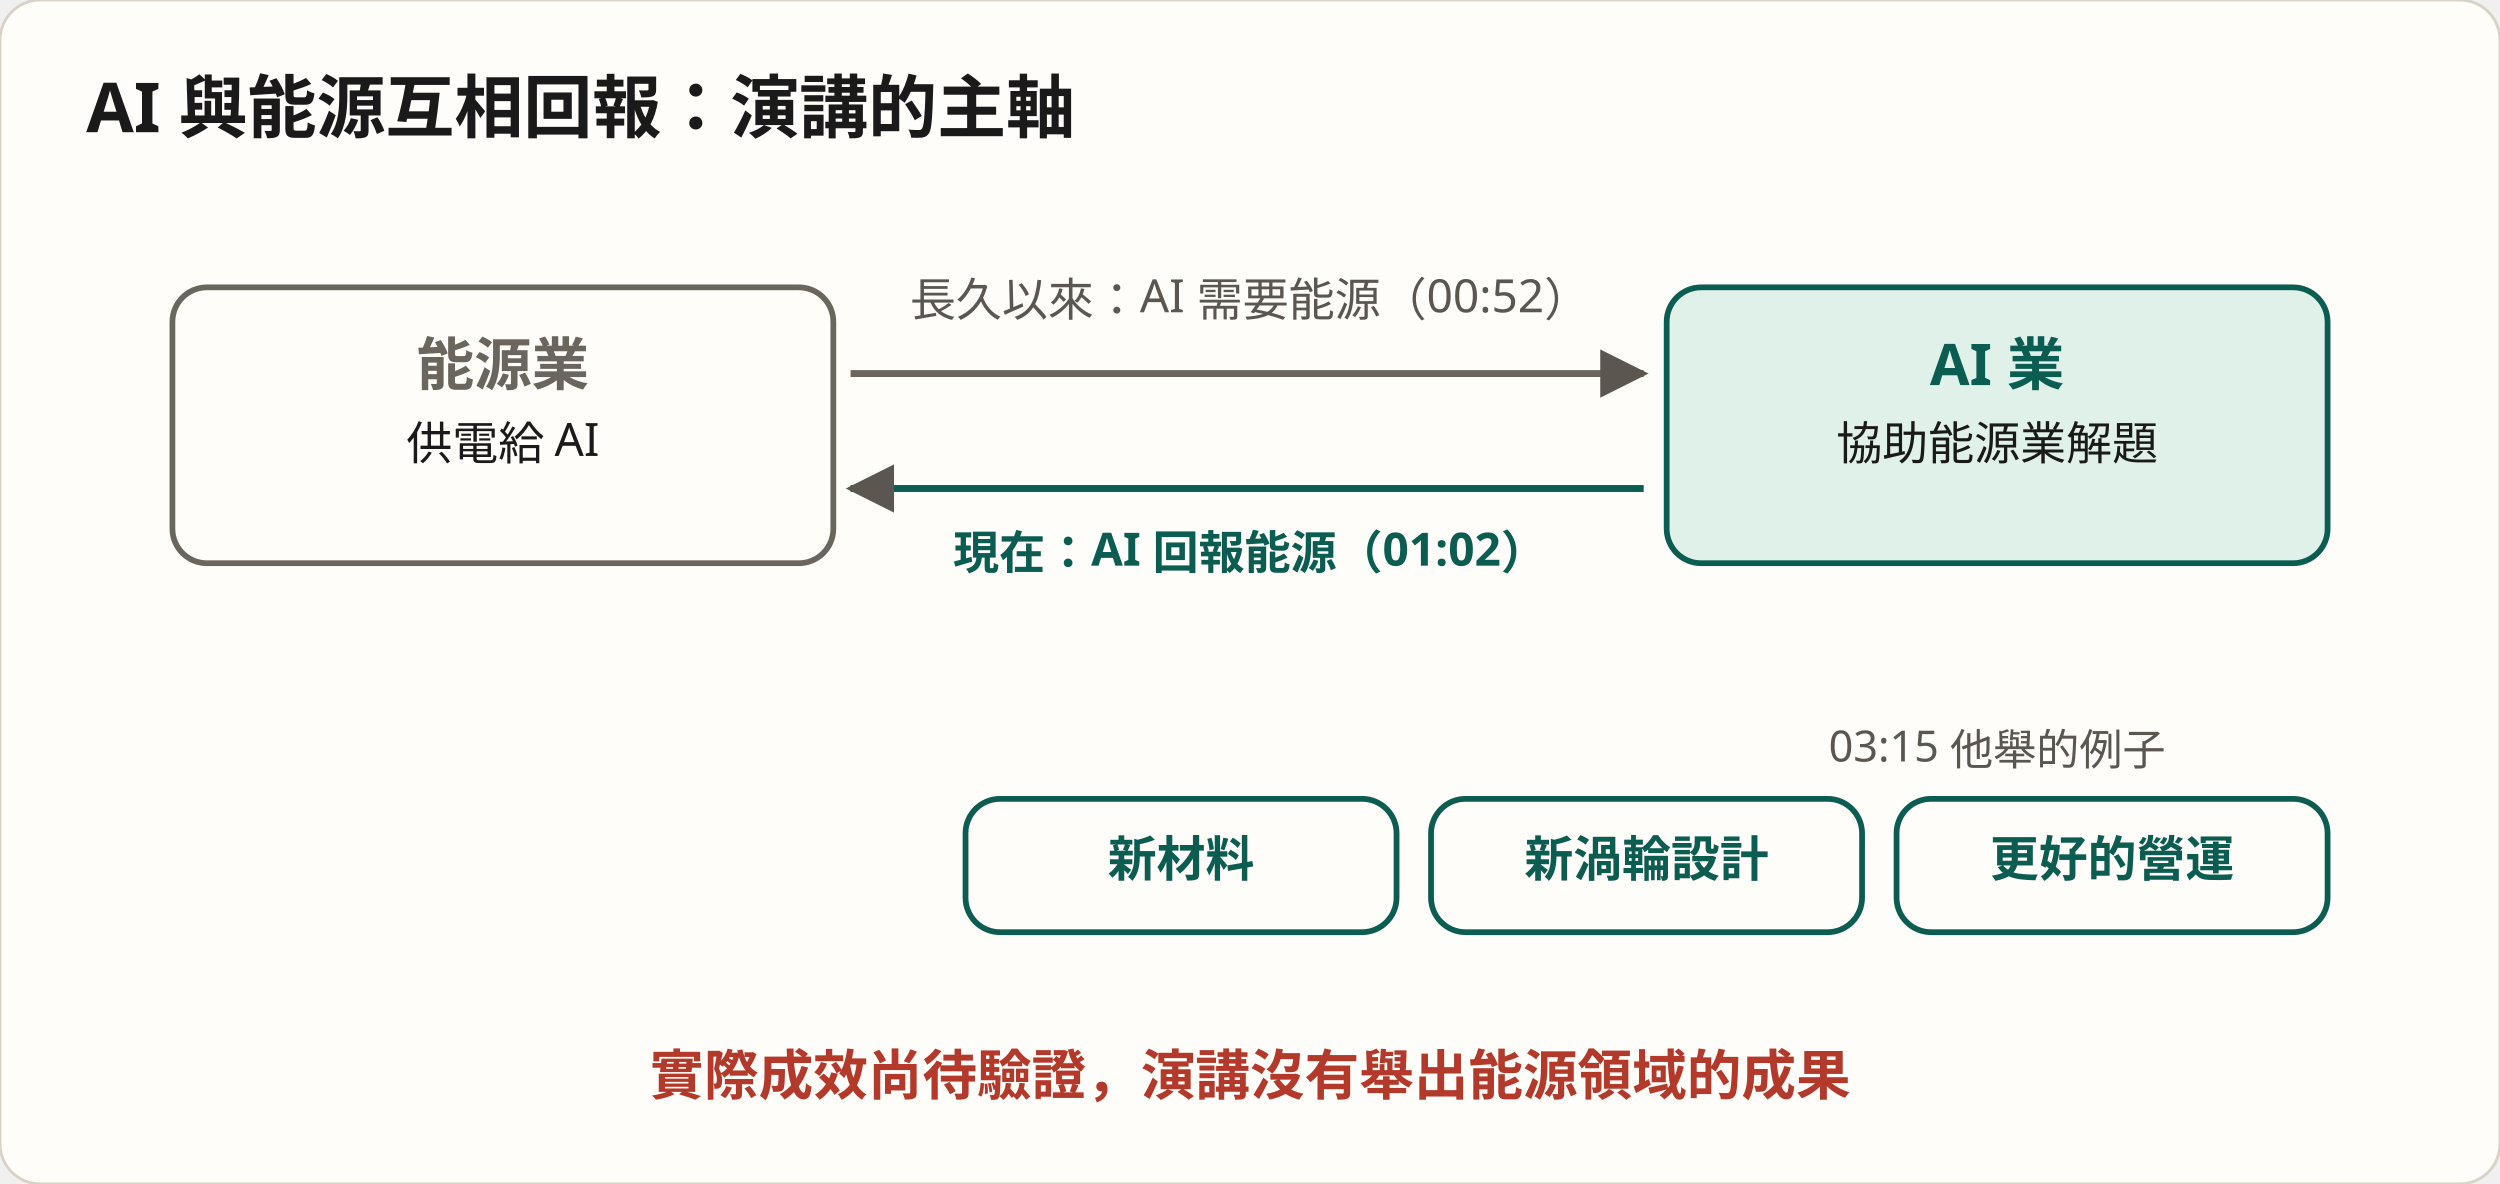
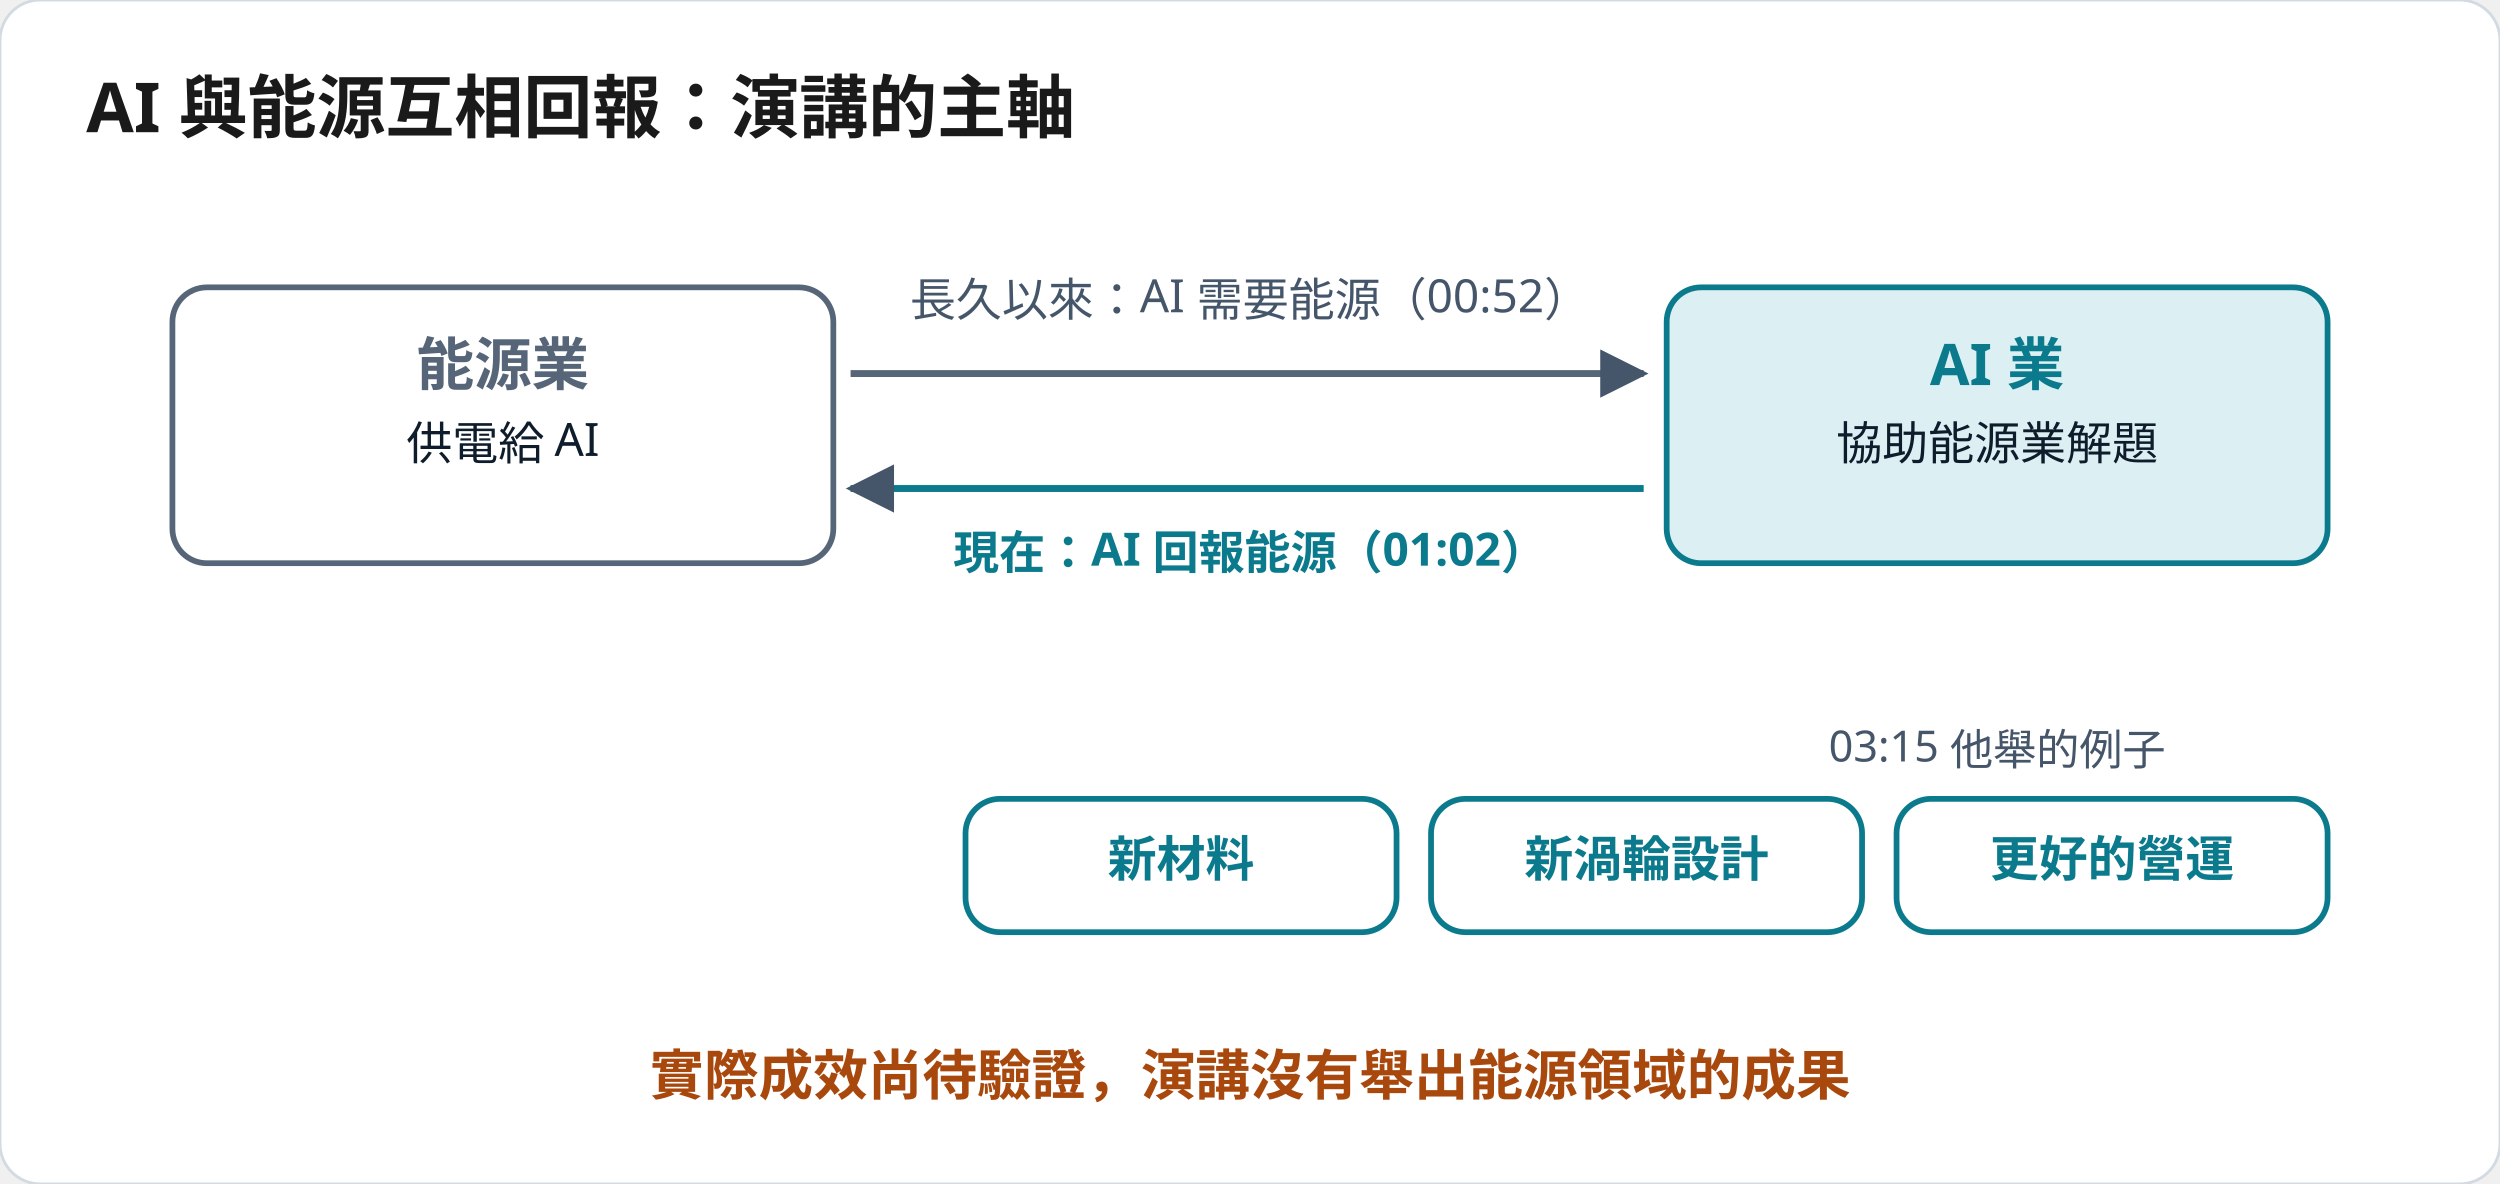
<svg xmlns="http://www.w3.org/2000/svg" viewBox="0 0 870 412" width="870" height="412" role="img" aria-labelledby="t d" font-family="&quot;PingFang TC&quot;,&quot;Noto Sans TC&quot;,&quot;Microsoft JhengHei&quot;,sans-serif">
  <defs>
    <marker id="ar" viewBox="0 0 10 10" refX="9" refY="5" markerWidth="7" markerHeight="7" orient="auto">
-       <path d="M0,0 L10,5 L0,10 z" fill="#5b5750" />
+       <path d="M0,0 L10,5 L0,10 z" fill="#45566a" />
    </marker>
  </defs>
-   <rect x="0" y="0" width="870" height="412" rx="14" fill="#fffdf9" stroke="#d9d3c7" />
+   <rect x="0" y="0" width="870" height="412" rx="14" fill="#ffffff" stroke="#d3dae2" />
  <text x="30" y="46" font-size="24" font-weight="700" fill="#1a1a1a" text-anchor="start">
    <tspan x="30" dy="0">AI 與能源互相回報：演講的主軸</tspan>
  </text>
-   <rect x="60" y="100" width="230" height="96" rx="12" fill="#fffdf9" stroke="#6b665d" stroke-width="2" />
-   <text x="175" y="134" font-size="20" font-weight="700" fill="#6b665d" text-anchor="middle">
+   <rect x="60" y="100" width="230" height="96" rx="12" fill="#ffffff" stroke="#566678" stroke-width="2" />
+   <text x="175" y="134" font-size="20" font-weight="700" fill="#566678" text-anchor="middle">
    <tspan x="175" dy="0">能源業</tspan>
  </text>
-   <text x="175" y="160" font-size="16" font-weight="400" fill="#1a1a1a" text-anchor="middle">
+   <text x="175" y="160" font-size="16" font-weight="400" fill="#0f1c2b" text-anchor="middle">
    <tspan x="175" dy="0">供電給 AI</tspan>
  </text>
-   <rect x="580" y="100" width="230" height="96" rx="12" fill="#dff1e8" stroke="#0b5c51" stroke-width="2" />
-   <text x="695" y="134" font-size="20" font-weight="700" fill="#0b5c51" text-anchor="middle">
+   <rect x="580" y="100" width="230" height="96" rx="12" fill="#dcf0f3" stroke="#0a7a8c" stroke-width="2" />
+   <text x="695" y="134" font-size="20" font-weight="700" fill="#0a7a8c" text-anchor="middle">
    <tspan x="695" dy="0">AI 業</tspan>
  </text>
-   <text x="695" y="160" font-size="16" font-weight="400" fill="#1a1a1a" text-anchor="middle">
+   <text x="695" y="160" font-size="16" font-weight="400" fill="#0f1c2b" text-anchor="middle">
    <tspan x="695" dy="0">協助能源業解題</tspan>
  </text>
-   <path d="M296 130 L572 130" fill="none" stroke="#6b665d" stroke-width="2.4" marker-end="url(#ar)" />
-   <text x="435" y="110" font-size="16" font-weight="400" fill="#5b5750" text-anchor="middle">
+   <path d="M296 130 L572 130" fill="none" stroke="#566678" stroke-width="2.4" marker-end="url(#ar)" />
+   <text x="435" y="110" font-size="16" font-weight="400" fill="#45566a" text-anchor="middle">
    <tspan x="435" dy="0">長久以來：AI 需要能源（00:52）</tspan>
  </text>
-   <path d="M572 170 L296 170" fill="none" stroke="#0b5c51" stroke-width="2.4" marker-end="url(#ar)" />
-   <text x="435" y="198" font-size="16" font-weight="700" fill="#0b5c51" text-anchor="middle">
+   <path d="M572 170 L296 170" fill="none" stroke="#0a7a8c" stroke-width="2.4" marker-end="url(#ar)" />
+   <text x="435" y="198" font-size="16" font-weight="700" fill="#0a7a8c" text-anchor="middle">
    <tspan x="435" dy="0">現在：AI 回報能源（01:02）</tspan>
  </text>
-   <text x="695" y="265" font-size="15" font-weight="400" fill="#5b5750" text-anchor="middle">
+   <text x="695" y="265" font-size="15" font-weight="400" fill="#45566a" text-anchor="middle">
    <tspan x="695" dy="0">03:15 他舉的例子</tspan>
  </text>
-   <rect x="336" y="278" width="150" height="46.4" rx="12" fill="#fffdf9" stroke="#0b5c51" stroke-width="2" />
-   <text x="411" y="305" font-size="17" font-weight="700" fill="#0b5c51" text-anchor="middle">
+   <rect x="336" y="278" width="150" height="46.4" rx="12" fill="#ffffff" stroke="#0a7a8c" stroke-width="2" />
+   <text x="411" y="305" font-size="17" font-weight="700" fill="#0a7a8c" text-anchor="middle">
    <tspan x="411" dy="0">新材料</tspan>
  </text>
-   <rect x="498" y="278" width="150" height="46.4" rx="12" fill="#fffdf9" stroke="#0b5c51" stroke-width="2" />
-   <text x="573" y="305" font-size="17" font-weight="700" fill="#0b5c51" text-anchor="middle">
+   <rect x="498" y="278" width="150" height="46.4" rx="12" fill="#ffffff" stroke="#0a7a8c" stroke-width="2" />
+   <text x="573" y="305" font-size="17" font-weight="700" fill="#0a7a8c" text-anchor="middle">
    <tspan x="573" dy="0">新渦輪設計</tspan>
  </text>
-   <rect x="660" y="278" width="150" height="46.4" rx="12" fill="#fffdf9" stroke="#0b5c51" stroke-width="2" />
-   <text x="735" y="305" font-size="17" font-weight="700" fill="#0b5c51" text-anchor="middle">
+   <rect x="660" y="278" width="150" height="46.4" rx="12" fill="#ffffff" stroke="#0a7a8c" stroke-width="2" />
+   <text x="735" y="305" font-size="17" font-weight="700" fill="#0a7a8c" text-anchor="middle">
    <tspan x="735" dy="0">更好的營運</tspan>
  </text>
-   <text x="435" y="381" font-size="19" font-weight="700" fill="#b3392b" text-anchor="middle">
+   <text x="435" y="381" font-size="19" font-weight="700" fill="#a8480d" text-anchor="middle">
    <tspan x="435" dy="0">實際成效尚待驗證，演講沒有舉出能源領域的成果</tspan>
  </text>
</svg>
